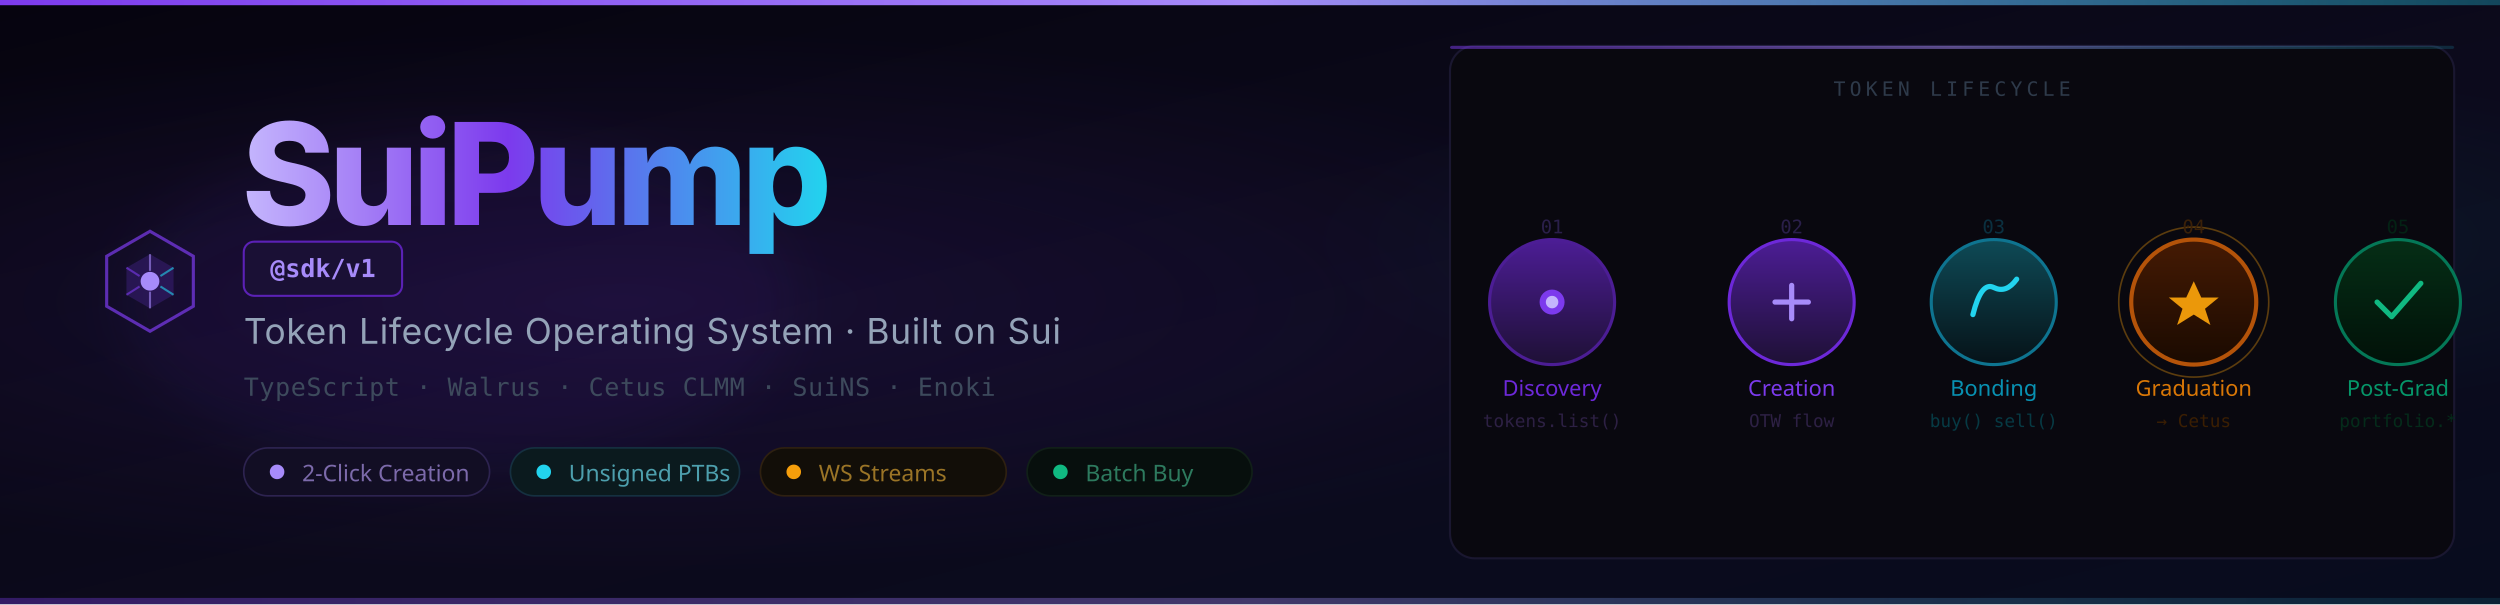
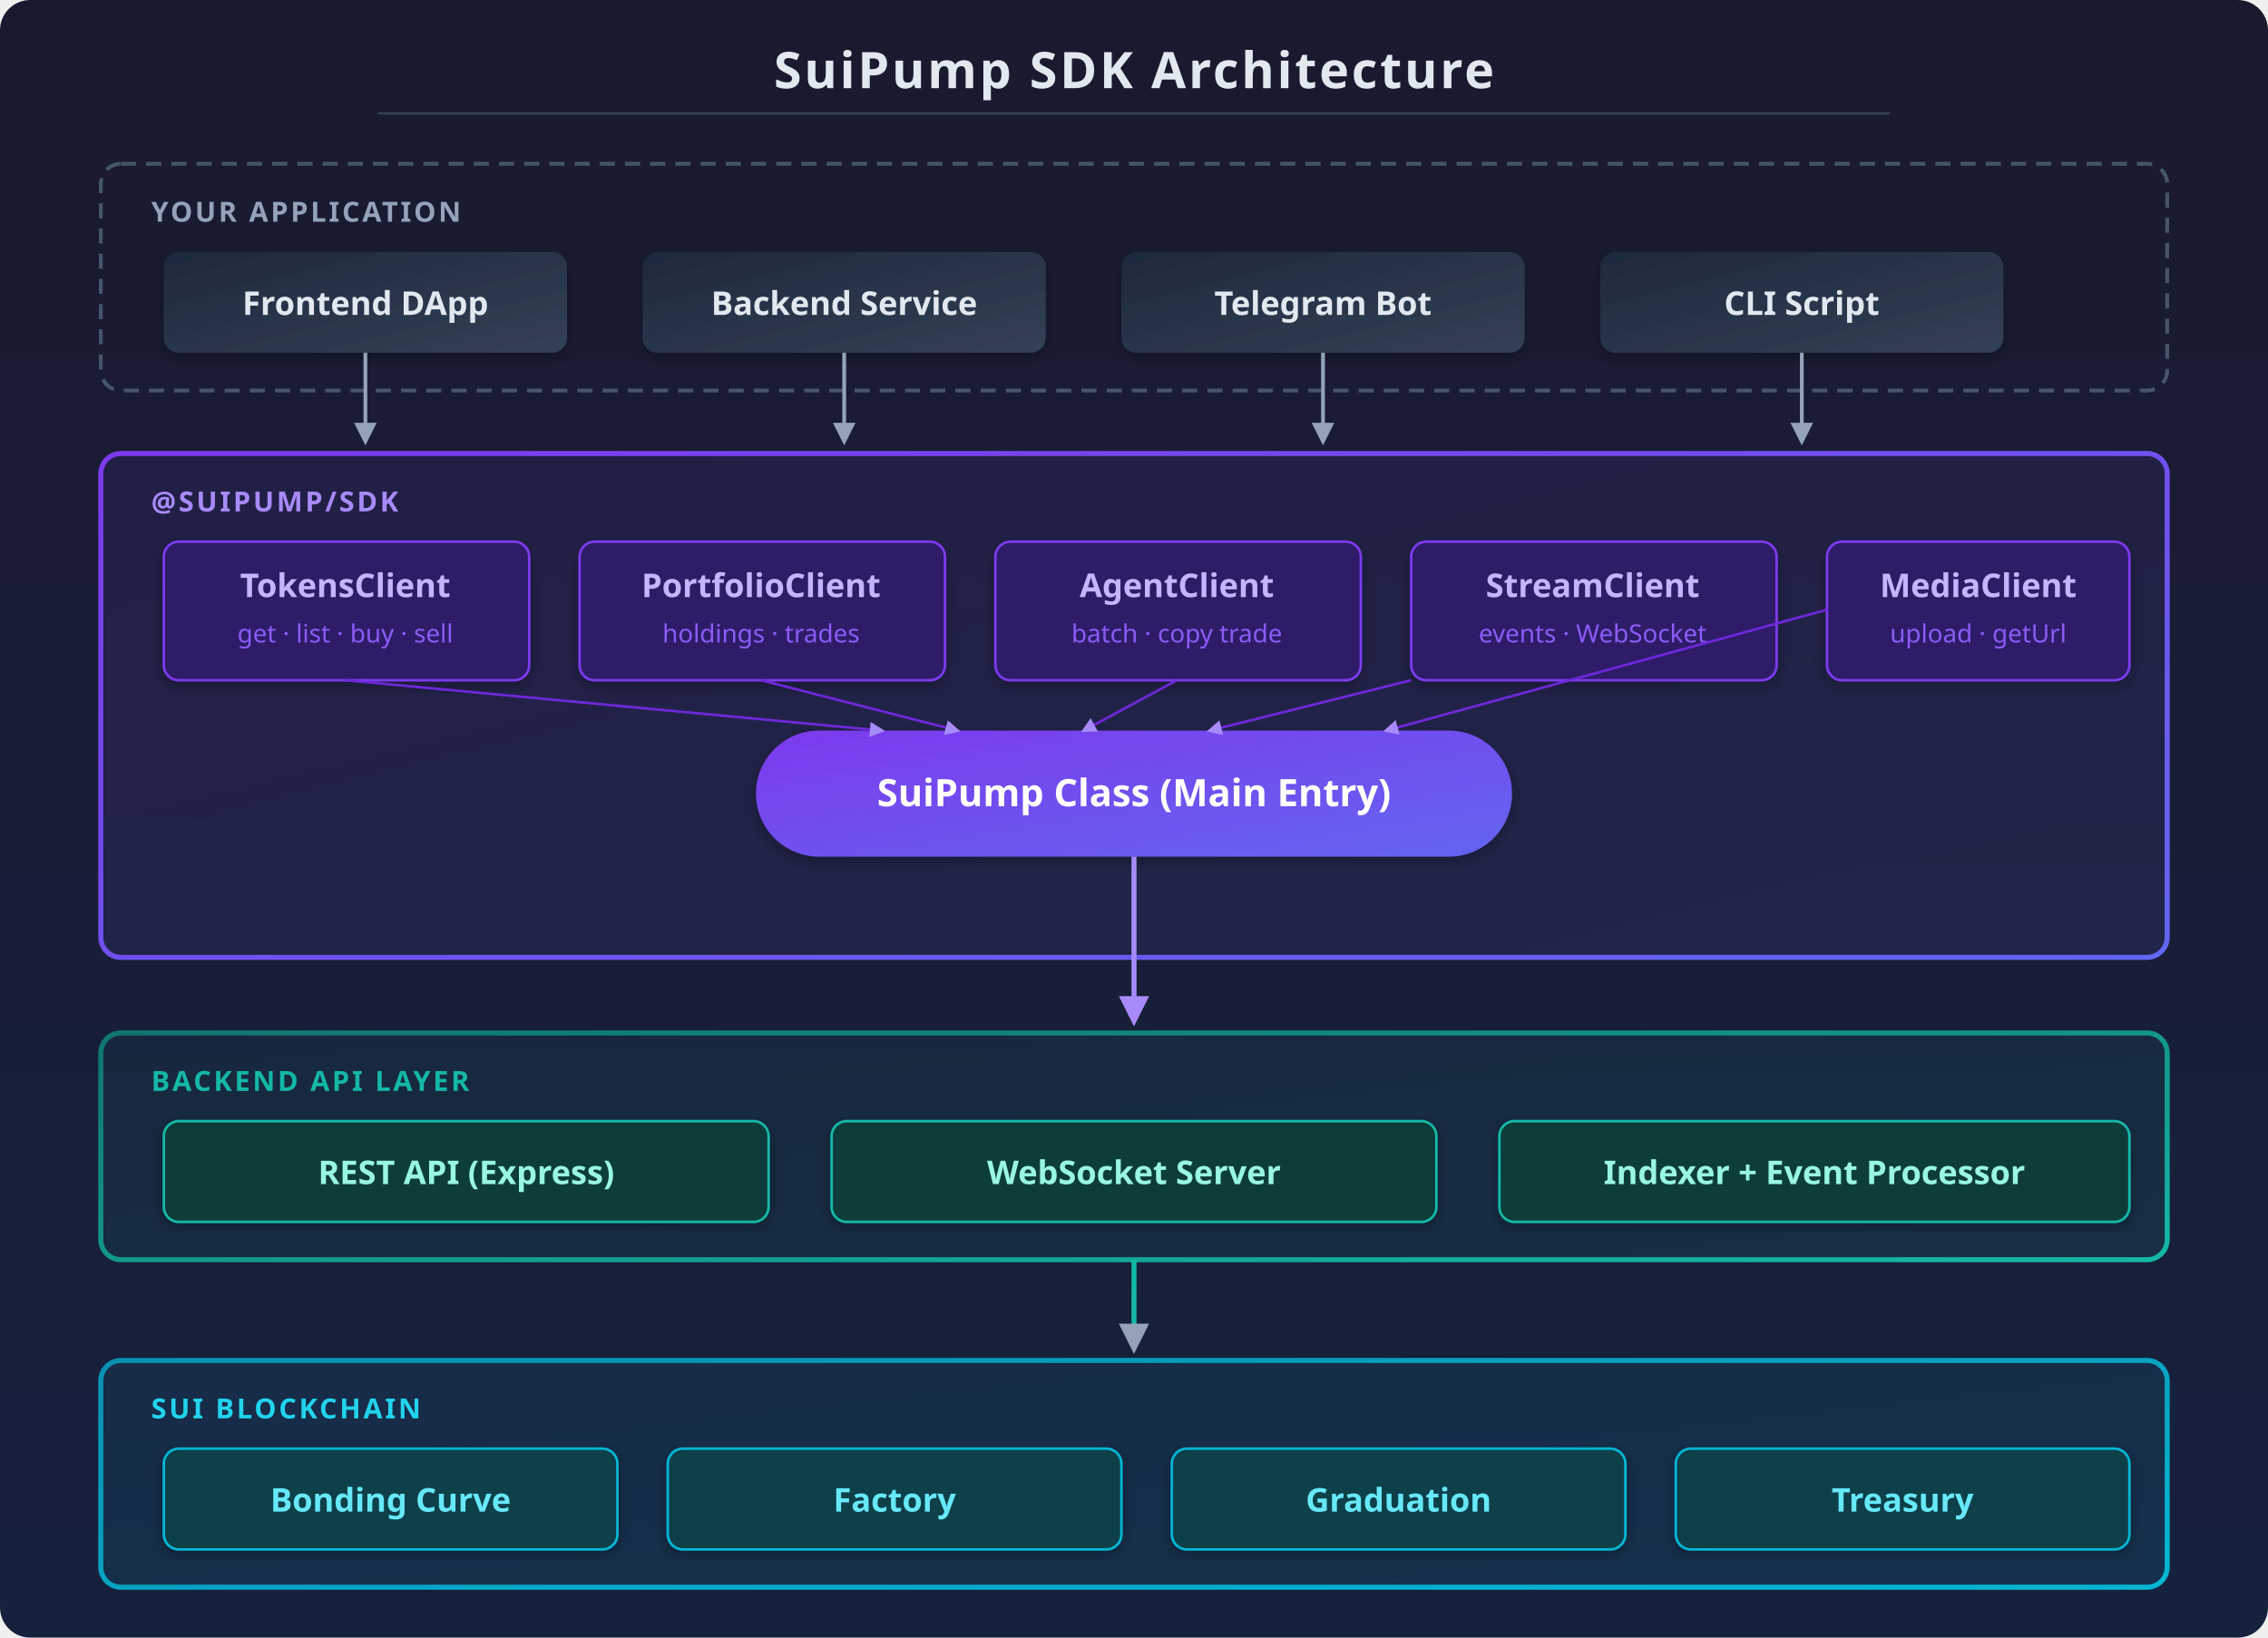
- <svg xmlns="http://www.w3.org/2000/svg" width="1200" height="290" viewBox="0 0 1200 290">
+ <svg xmlns="http://www.w3.org/2000/svg" viewBox="0 0 900 650" font-family="'Segoe UI', -apple-system, sans-serif">
  <defs>
-     <linearGradient id="bg" x1="0%" y1="0%" x2="100%" y2="100%">
-       <stop offset="0%" stop-color="#06040F" />
-       <stop offset="55%" stop-color="#0C0A1C" />
-       <stop offset="100%" stop-color="#080C1E" />
+     <linearGradient id="bg" x1="0" y1="0" x2="0" y2="1">
+       <stop offset="0%" stop-color="#1a1a2e" />
+       <stop offset="100%" stop-color="#16213e" />
    </linearGradient>
-     <linearGradient id="wordmark" x1="0%" y1="0%" x2="100%" y2="0%">
-       <stop offset="0%" stop-color="#C4B5FD" />
-       <stop offset="45%" stop-color="#7C3AED" />
-       <stop offset="100%" stop-color="#22D3EE" />
+     <linearGradient id="sdk" x1="0" y1="0" x2="1" y2="1">
+       <stop offset="0%" stop-color="#7c3aed" />
+       <stop offset="100%" stop-color="#6366f1" />
    </linearGradient>
-     <linearGradient id="accent-line" x1="0%" y1="0%" x2="100%" y2="0%">
-       <stop offset="0%" stop-color="#7C3AED" />
-       <stop offset="50%" stop-color="#A78BFA" />
-       <stop offset="100%" stop-color="#22D3EE" stop-opacity="0.3" />
+     <linearGradient id="sui" x1="0" y1="0" x2="1" y2="1">
+       <stop offset="0%" stop-color="#0891b2" />
+       <stop offset="100%" stop-color="#06b6d4" />
    </linearGradient>
-     <linearGradient id="node-purple" x1="0%" y1="0%" x2="0%" y2="100%">
-       <stop offset="0%" stop-color="#4C1D95" />
-       <stop offset="100%" stop-color="#1E1035" />
+     <linearGradient id="app" x1="0" y1="0" x2="1" y2="1">
+       <stop offset="0%" stop-color="#1e293b" />
+       <stop offset="100%" stop-color="#334155" />
    </linearGradient>
-     <linearGradient id="node-cyan" x1="0%" y1="0%" x2="0%" y2="100%">
-       <stop offset="0%" stop-color="#0E4A56" />
-       <stop offset="100%" stop-color="#061218" />
+     <linearGradient id="backend" x1="0" y1="0" x2="1" y2="1">
+       <stop offset="0%" stop-color="#0f766e" />
+       <stop offset="100%" stop-color="#14b8a6" />
    </linearGradient>
-     <linearGradient id="node-amber" x1="0%" y1="0%" x2="0%" y2="100%">
-       <stop offset="0%" stop-color="#451A03" />
-       <stop offset="100%" stop-color="#1A0A01" />
-     </linearGradient>
-     <linearGradient id="node-green" x1="0%" y1="0%" x2="0%" y2="100%">
-       <stop offset="0%" stop-color="#052E16" />
-       <stop offset="100%" stop-color="#011108" />
-     </linearGradient>
-     <linearGradient id="flow-line" x1="0%" y1="0%" x2="100%" y2="0%">
-       <stop offset="0%" stop-color="#7C3AED" stop-opacity="0.9" />
-       <stop offset="100%" stop-color="#22D3EE" stop-opacity="0.7" />
-     </linearGradient>
-     <radialGradient id="glow-l" cx="25%" cy="50%" r="45%">
-       <stop offset="0%" stop-color="#7C3AED" stop-opacity="0.12" />
-       <stop offset="100%" stop-color="#7C3AED" stop-opacity="0" />
-     </radialGradient>
-     <radialGradient id="glow-r" cx="82%" cy="40%" r="30%">
-       <stop offset="0%" stop-color="#22D3EE" stop-opacity="0.07" />
-       <stop offset="100%" stop-color="#22D3EE" stop-opacity="0" />
-     </radialGradient>
-     <filter id="blur-sm">
-       <feGaussianBlur stdDeviation="12" />
+     <filter id="shadow">
+       <feDropShadow dx="0" dy="2" stdDeviation="3" flood-opacity="0.3" />
    </filter>
+     <marker id="arrow" viewBox="0 0 10 10" refX="8" refY="5" markerWidth="6" markerHeight="6" orient="auto">
+       <path d="M0,0 L10,5 L0,10 Z" fill="#94a3b8" />
+     </marker>
+     <marker id="arrow-sdk" viewBox="0 0 10 10" refX="8" refY="5" markerWidth="6" markerHeight="6" orient="auto">
+       <path d="M0,0 L10,5 L0,10 Z" fill="#a78bfa" />
+     </marker>
  </defs>
-   <style>
-     @keyframes pulse { 0%,100%{opacity:.55} 50%{opacity:1} }
-     @keyframes flowdash { to{stroke-dashoffset:-18} }
-     @keyframes shimmer { 0%,100%{opacity:.85} 50%{opacity:1} }
-     @keyframes glow-pulse { 0%,100%{opacity:.4} 50%{opacity:.8} }
-     .n1{animation:pulse 3.2s ease-in-out infinite}
-     .n2{animation:pulse 3.2s ease-in-out .65s infinite}
-     .n3{animation:pulse 3.2s ease-in-out 1.3s infinite}
-     .n4{animation:pulse 3.2s ease-in-out 1.95s infinite}
-     .n5{animation:pulse 3.2s ease-in-out 2.6s infinite}
-     .flow{stroke-dasharray:5 4;animation:flowdash 1.4s linear infinite}
-     .logo{animation:shimmer 5s ease-in-out infinite}
-     .glow-ring{animation:glow-pulse 2.5s ease-in-out infinite}
-   </style>
-   <rect width="1200" height="290" fill="url(#bg)" />
-   <rect width="1200" height="290" fill="url(#glow-l)" />
-   <rect width="1200" height="290" fill="url(#glow-r)" />
-   <rect x="0" y="0" width="1200" height="2.5" fill="url(#accent-line)" />
-   <ellipse cx="220" cy="145" rx="160" ry="80" fill="#7C3AED" opacity="0.06" filter="url(#blur-sm)" />
-   <g transform="translate(72, 135)">
-     <polygon points="0,-24 20.8,-12 20.8,12 0,24 -20.8,12 -20.8,-12" fill="none" stroke="#7C3AED" stroke-width="1.5" opacity="0.7" />
-     <polygon points="0,-13 11.3,-6.5 11.3,6.5 0,13 -11.3,6.5 -11.3,-6.5" fill="#3B1F7A" opacity="0.5" />
-     <circle cx="0" cy="0" r="4.5" fill="#A78BFA" />
-     <line x1="0" y1="-13" x2="0" y2="-5" stroke="#A78BFA" stroke-width="1" opacity="0.6" />
-     <line x1="11.3" y1="-6.5" x2="5" y2="-2.5" stroke="#22D3EE" stroke-width="1" opacity="0.6" />
-     <line x1="11.3" y1="6.5" x2="5" y2="2.5" stroke="#22D3EE" stroke-width="1" opacity="0.6" />
-     <line x1="0" y1="13" x2="0" y2="5" stroke="#A78BFA" stroke-width="1" opacity="0.6" />
-     <line x1="-11.3" y1="6.5" x2="-5" y2="2.5" stroke="#7C3AED" stroke-width="1" opacity="0.6" />
-     <line x1="-11.3" y1="-6.5" x2="-5" y2="-2.5" stroke="#7C3AED" stroke-width="1" opacity="0.6" />
-   </g>
-   <text x="116" y="108" font-family="-apple-system,BlinkMacSystemFont,'Segoe UI',system-ui,sans-serif" font-size="68" font-weight="800" letter-spacing="-3" fill="url(#wordmark)" class="logo">SuiPump</text>
-   <rect x="117" y="116" width="76" height="26" rx="5" fill="#1A1035" stroke="#5B21B6" stroke-width="1" />
-   <text x="155" y="133" font-family="'SF Mono','Fira Code','Cascadia Code',monospace" font-size="12" font-weight="600" text-anchor="middle" fill="#A78BFA">@sdk/v1</text>
-   <text x="117" y="165" font-family="-apple-system,BlinkMacSystemFont,'Segoe UI',system-ui,sans-serif" font-size="17" font-weight="400" fill="#94A3B8" letter-spacing="0.3">
-     Token Lifecycle Operating System · Built on Sui
-   </text>
-   <text x="117" y="190" font-family="'SF Mono','Fira Code',monospace" font-size="12" fill="#3D4A5C" letter-spacing="0.3">
-     TypeScript · Walrus · Cetus CLMM · SuiNS · Enoki
-   </text>
-   <g transform="translate(117, 215)">
-     <rect x="0" y="0" width="118" height="23" rx="11.5" fill="#120E24" stroke="#2D2350" stroke-width="0.8" />
-     <circle cx="16" cy="11.5" r="3.5" fill="#A78BFA" />
-     <text x="28" y="16" font-family="system-ui,sans-serif" font-size="11" fill="#7C6AAB">2-Click Creation</text>
-     <rect x="128" y="0" width="110" height="23" rx="11.5" fill="#0B1A1E" stroke="#153040" stroke-width="0.8" />
-     <circle cx="144" cy="11.5" r="3.5" fill="#22D3EE" />
-     <text x="156" y="16" font-family="system-ui,sans-serif" font-size="11" fill="#4D9FAD">Unsigned PTBs</text>
-     <rect x="248" y="0" width="118" height="23" rx="11.5" fill="#120E08" stroke="#2E2010" stroke-width="0.8" />
-     <circle cx="264" cy="11.5" r="3.5" fill="#F59E0B" />
-     <text x="276" y="16" font-family="system-ui,sans-serif" font-size="11" fill="#9A7426">WS Streams</text>
-     <rect x="376" y="0" width="108" height="23" rx="11.5" fill="#070F0D" stroke="#112018" stroke-width="0.8" />
-     <circle cx="392" cy="11.5" r="3.5" fill="#10B981" />
-     <text x="404" y="16" font-family="system-ui,sans-serif" font-size="11" fill="#2D7A5E">Batch Buy</text>
-   </g>
-   <rect x="696" y="22" width="482" height="246" rx="12" fill="#09080F" stroke="#1A1730" stroke-width="1" />
-   <rect x="696" y="22" width="482" height="1.5" rx="1" fill="url(#accent-line)" opacity="0.5" />
-   <text x="937" y="46" font-family="'SF Mono','Fira Code',monospace" font-size="9.5" text-anchor="middle" fill="#2E3A4A" letter-spacing="2">
-     TOKEN LIFECYCLE
-   </text>
-   <line x1="775" y1="145" x2="833" y2="145" stroke="url(#flow-line)" stroke-width="1.5" class="flow" />
-   <line x1="887" y1="145" x2="930" y2="145" stroke="url(#flow-line)" stroke-width="1.5" class="flow" />
-   <line x1="984" y1="145" x2="1027" y2="145" stroke="url(#flow-line)" stroke-width="1.5" class="flow" />
-   <line x1="1083" y1="145" x2="1121" y2="145" stroke="url(#flow-line)" stroke-width="1.5" class="flow" />
-   <g class="n1">
-     <circle cx="745" cy="145" r="30" fill="url(#node-purple)" stroke="#4C1D95" stroke-width="1.5" />
-     <circle cx="745" cy="145" r="6" fill="#7C3AED" />
-     <circle cx="745" cy="145" r="3" fill="#C4B5FD" />
-     <text x="745" y="190" font-family="system-ui,sans-serif" font-size="10.5" text-anchor="middle" fill="#6D28D9">Discovery</text>
-     <text x="745" y="205" font-family="'SF Mono',monospace" font-size="8.5" text-anchor="middle" fill="#2D2044">tokens.list()</text>
-   </g>
-   <text x="745" y="112" font-family="'SF Mono',monospace" font-size="9" text-anchor="middle" fill="#2A1F4A">01</text>
-   <g class="n2">
-     <circle cx="860" cy="145" r="30" fill="url(#node-purple)" stroke="#6D28D9" stroke-width="1.5" />
-     <line x1="860" y1="137" x2="860" y2="153" stroke="#A78BFA" stroke-width="2.5" stroke-linecap="round" />
-     <line x1="852" y1="145" x2="868" y2="145" stroke="#A78BFA" stroke-width="2.5" stroke-linecap="round" />
-     <text x="860" y="190" font-family="system-ui,sans-serif" font-size="10.5" text-anchor="middle" fill="#7C3AED">Creation</text>
-     <text x="860" y="205" font-family="'SF Mono',monospace" font-size="8.5" text-anchor="middle" fill="#2D2044">OTW flow</text>
-   </g>
-   <text x="860" y="112" font-family="'SF Mono',monospace" font-size="9" text-anchor="middle" fill="#2A1F4A">02</text>
-   <g class="n3">
-     <circle cx="957" cy="145" r="30" fill="url(#node-cyan)" stroke="#0E7490" stroke-width="1.5" />
-     <path d="M947,151 Q951,135 957,138 Q963,141 968,134" fill="none" stroke="#22D3EE" stroke-width="2.5" stroke-linecap="round" />
-     <text x="957" y="190" font-family="system-ui,sans-serif" font-size="10.5" text-anchor="middle" fill="#0891B2">Bonding</text>
-     <text x="957" y="205" font-family="'SF Mono',monospace" font-size="8.5" text-anchor="middle" fill="#063A44">buy() sell()</text>
-   </g>
-   <text x="957" y="112" font-family="'SF Mono',monospace" font-size="9" text-anchor="middle" fill="#0A3040">03</text>
-   <g class="n4">
-     <circle cx="1053" cy="145" r="36" fill="none" stroke="#F59E0B" stroke-width="0.8" opacity="0.35" class="glow-ring" />
-     <circle cx="1053" cy="145" r="30" fill="url(#node-amber)" stroke="#B45309" stroke-width="2" />
-     <polygon points="1053,135 1056.6,142.8 1065,142.8 1058.4,148.2 1061,156 1053,151 1045,156 1047.6,148.2 1041,142.8 1049.4,142.8" fill="#F59E0B" opacity="0.95" />
-     <text x="1053" y="190" font-family="system-ui,sans-serif" font-size="10.5" text-anchor="middle" fill="#D97706">Graduation</text>
-     <text x="1053" y="205" font-family="'SF Mono',monospace" font-size="8.5" text-anchor="middle" fill="#3A1E02">→ Cetus</text>
-   </g>
-   <text x="1053" y="112" font-family="'SF Mono',monospace" font-size="9" text-anchor="middle" fill="#3A2008">04</text>
-   <g class="n5">
-     <circle cx="1151" cy="145" r="30" fill="url(#node-green)" stroke="#047857" stroke-width="1.5" />
-     <path d="M1141,145 L1148,152 L1162,136" fill="none" stroke="#10B981" stroke-width="2.5" stroke-linecap="round" stroke-linejoin="round" />
-     <text x="1151" y="190" font-family="system-ui,sans-serif" font-size="10.5" text-anchor="middle" fill="#059669">Post-Grad</text>
-     <text x="1151" y="205" font-family="'SF Mono',monospace" font-size="8.5" text-anchor="middle" fill="#042B1A">portfolio.*</text>
-   </g>
-   <text x="1151" y="112" font-family="'SF Mono',monospace" font-size="9" text-anchor="middle" fill="#032214">05</text>
-   <rect x="0" y="287" width="1200" height="3" fill="url(#accent-line)" opacity="0.35" />
+   <rect width="900" height="650" fill="url(#bg)" rx="12" />
+   <text x="450" y="35" text-anchor="middle" fill="#e2e8f0" font-size="20" font-weight="700" letter-spacing="1">SuiPump SDK Architecture</text>
+   <line x1="150" y1="45" x2="750" y2="45" stroke="#334155" stroke-width="1" />
+   <rect x="40" y="65" width="820" height="90" rx="8" fill="none" stroke="#475569" stroke-width="1.5" stroke-dasharray="6,4" />
+   <text x="60" y="88" fill="#94a3b8" font-size="11" font-weight="600" letter-spacing="1">YOUR APPLICATION</text>
+   <rect x="65" y="100" width="160" height="40" rx="6" fill="url(#app)" filter="url(#shadow)" />
+   <text x="145" y="125" text-anchor="middle" fill="#e2e8f0" font-size="13" font-weight="600">Frontend DApp</text>
+   <rect x="255" y="100" width="160" height="40" rx="6" fill="url(#app)" filter="url(#shadow)" />
+   <text x="335" y="125" text-anchor="middle" fill="#e2e8f0" font-size="13" font-weight="600">Backend Service</text>
+   <rect x="445" y="100" width="160" height="40" rx="6" fill="url(#app)" filter="url(#shadow)" />
+   <text x="525" y="125" text-anchor="middle" fill="#e2e8f0" font-size="13" font-weight="600">Telegram Bot</text>
+   <rect x="635" y="100" width="160" height="40" rx="6" fill="url(#app)" filter="url(#shadow)" />
+   <text x="715" y="125" text-anchor="middle" fill="#e2e8f0" font-size="13" font-weight="600">CLI Script</text>
+   <line x1="145" y1="140" x2="145" y2="175" stroke="#94a3b8" stroke-width="1.5" marker-end="url(#arrow)" />
+   <line x1="335" y1="140" x2="335" y2="175" stroke="#94a3b8" stroke-width="1.5" marker-end="url(#arrow)" />
+   <line x1="525" y1="140" x2="525" y2="175" stroke="#94a3b8" stroke-width="1.5" marker-end="url(#arrow)" />
+   <line x1="715" y1="140" x2="715" y2="175" stroke="#94a3b8" stroke-width="1.5" marker-end="url(#arrow)" />
+   <rect x="40" y="180" width="820" height="200" rx="8" fill="url(#sdk)" fill-opacity="0.1" stroke="url(#sdk)" stroke-width="2" />
+   <text x="60" y="203" fill="#a78bfa" font-size="11" font-weight="600" letter-spacing="1">@SUIPUMP/SDK</text>
+   <rect x="65" y="215" width="145" height="55" rx="6" fill="#2d1b69" stroke="#7c3aed" stroke-width="1" filter="url(#shadow)" />
+   <text x="137" y="237" text-anchor="middle" fill="#c4b5fd" font-size="13" font-weight="700">TokensClient</text>
+   <text x="137" y="255" text-anchor="middle" fill="#8b5cf6" font-size="10">get · list · buy · sell</text>
+   <rect x="230" y="215" width="145" height="55" rx="6" fill="#2d1b69" stroke="#7c3aed" stroke-width="1" filter="url(#shadow)" />
+   <text x="302" y="237" text-anchor="middle" fill="#c4b5fd" font-size="13" font-weight="700">PortfolioClient</text>
+   <text x="302" y="255" text-anchor="middle" fill="#8b5cf6" font-size="10">holdings · trades</text>
+   <rect x="395" y="215" width="145" height="55" rx="6" fill="#2d1b69" stroke="#7c3aed" stroke-width="1" filter="url(#shadow)" />
+   <text x="467" y="237" text-anchor="middle" fill="#c4b5fd" font-size="13" font-weight="700">AgentClient</text>
+   <text x="467" y="255" text-anchor="middle" fill="#8b5cf6" font-size="10">batch · copy trade</text>
+   <rect x="560" y="215" width="145" height="55" rx="6" fill="#2d1b69" stroke="#7c3aed" stroke-width="1" filter="url(#shadow)" />
+   <text x="632" y="237" text-anchor="middle" fill="#c4b5fd" font-size="13" font-weight="700">StreamClient</text>
+   <text x="632" y="255" text-anchor="middle" fill="#8b5cf6" font-size="10">events · WebSocket</text>
+   <rect x="725" y="215" width="120" height="55" rx="6" fill="#2d1b69" stroke="#7c3aed" stroke-width="1" filter="url(#shadow)" />
+   <text x="785" y="237" text-anchor="middle" fill="#c4b5fd" font-size="13" font-weight="700">MediaClient</text>
+   <text x="785" y="255" text-anchor="middle" fill="#8b5cf6" font-size="10">upload · getUrl</text>
+   <rect x="300" y="290" width="300" height="50" rx="25" fill="url(#sdk)" filter="url(#shadow)" />
+   <text x="450" y="320" text-anchor="middle" fill="#fff" font-size="15" font-weight="700">SuiPump Class (Main Entry)</text>
+   <line x1="137" y1="270" x2="350" y2="290" stroke="#6d28d9" stroke-width="1" marker-end="url(#arrow-sdk)" />
+   <line x1="302" y1="270" x2="380" y2="290" stroke="#6d28d9" stroke-width="1" marker-end="url(#arrow-sdk)" />
+   <line x1="467" y1="270" x2="430" y2="290" stroke="#6d28d9" stroke-width="1" marker-end="url(#arrow-sdk)" />
+   <line x1="560" y1="270" x2="480" y2="290" stroke="#6d28d9" stroke-width="1" marker-end="url(#arrow-sdk)" />
+   <line x1="725" y1="242" x2="550" y2="290" stroke="#6d28d9" stroke-width="1" marker-end="url(#arrow-sdk)" />
+   <line x1="450" y1="340" x2="450" y2="405" stroke="#a78bfa" stroke-width="2" marker-end="url(#arrow-sdk)" />
+   <rect x="40" y="410" width="820" height="90" rx="8" fill="url(#backend)" fill-opacity="0.1" stroke="url(#backend)" stroke-width="2" />
+   <text x="60" y="433" fill="#14b8a6" font-size="11" font-weight="600" letter-spacing="1">BACKEND API LAYER</text>
+   <rect x="65" y="445" width="240" height="40" rx="6" fill="#0d3d3a" stroke="#14b8a6" stroke-width="1" filter="url(#shadow)" />
+   <text x="185" y="470" text-anchor="middle" fill="#99f6e4" font-size="13" font-weight="600">REST API (Express)</text>
+   <rect x="330" y="445" width="240" height="40" rx="6" fill="#0d3d3a" stroke="#14b8a6" stroke-width="1" filter="url(#shadow)" />
+   <text x="450" y="470" text-anchor="middle" fill="#99f6e4" font-size="13" font-weight="600">WebSocket Server</text>
+   <rect x="595" y="445" width="250" height="40" rx="6" fill="#0d3d3a" stroke="#14b8a6" stroke-width="1" filter="url(#shadow)" />
+   <text x="720" y="470" text-anchor="middle" fill="#99f6e4" font-size="13" font-weight="600">Indexer + Event Processor</text>
+   <line x1="450" y1="500" x2="450" y2="535" stroke="#14b8a6" stroke-width="2" marker-end="url(#arrow)" />
+   <rect x="40" y="540" width="820" height="90" rx="8" fill="url(#sui)" fill-opacity="0.1" stroke="url(#sui)" stroke-width="2" />
+   <text x="60" y="563" fill="#22d3ee" font-size="11" font-weight="600" letter-spacing="1">SUI BLOCKCHAIN</text>
+   <rect x="65" y="575" width="180" height="40" rx="6" fill="#0e3f4a" stroke="#06b6d4" stroke-width="1" filter="url(#shadow)" />
+   <text x="155" y="600" text-anchor="middle" fill="#67e8f9" font-size="13" font-weight="600">Bonding Curve</text>
+   <rect x="265" y="575" width="180" height="40" rx="6" fill="#0e3f4a" stroke="#06b6d4" stroke-width="1" filter="url(#shadow)" />
+   <text x="355" y="600" text-anchor="middle" fill="#67e8f9" font-size="13" font-weight="600">Factory</text>
+   <rect x="465" y="575" width="180" height="40" rx="6" fill="#0e3f4a" stroke="#06b6d4" stroke-width="1" filter="url(#shadow)" />
+   <text x="555" y="600" text-anchor="middle" fill="#67e8f9" font-size="13" font-weight="600">Graduation</text>
+   <rect x="665" y="575" width="180" height="40" rx="6" fill="#0e3f4a" stroke="#06b6d4" stroke-width="1" filter="url(#shadow)" />
+   <text x="755" y="600" text-anchor="middle" fill="#67e8f9" font-size="13" font-weight="600">Treasury</text>
</svg>
